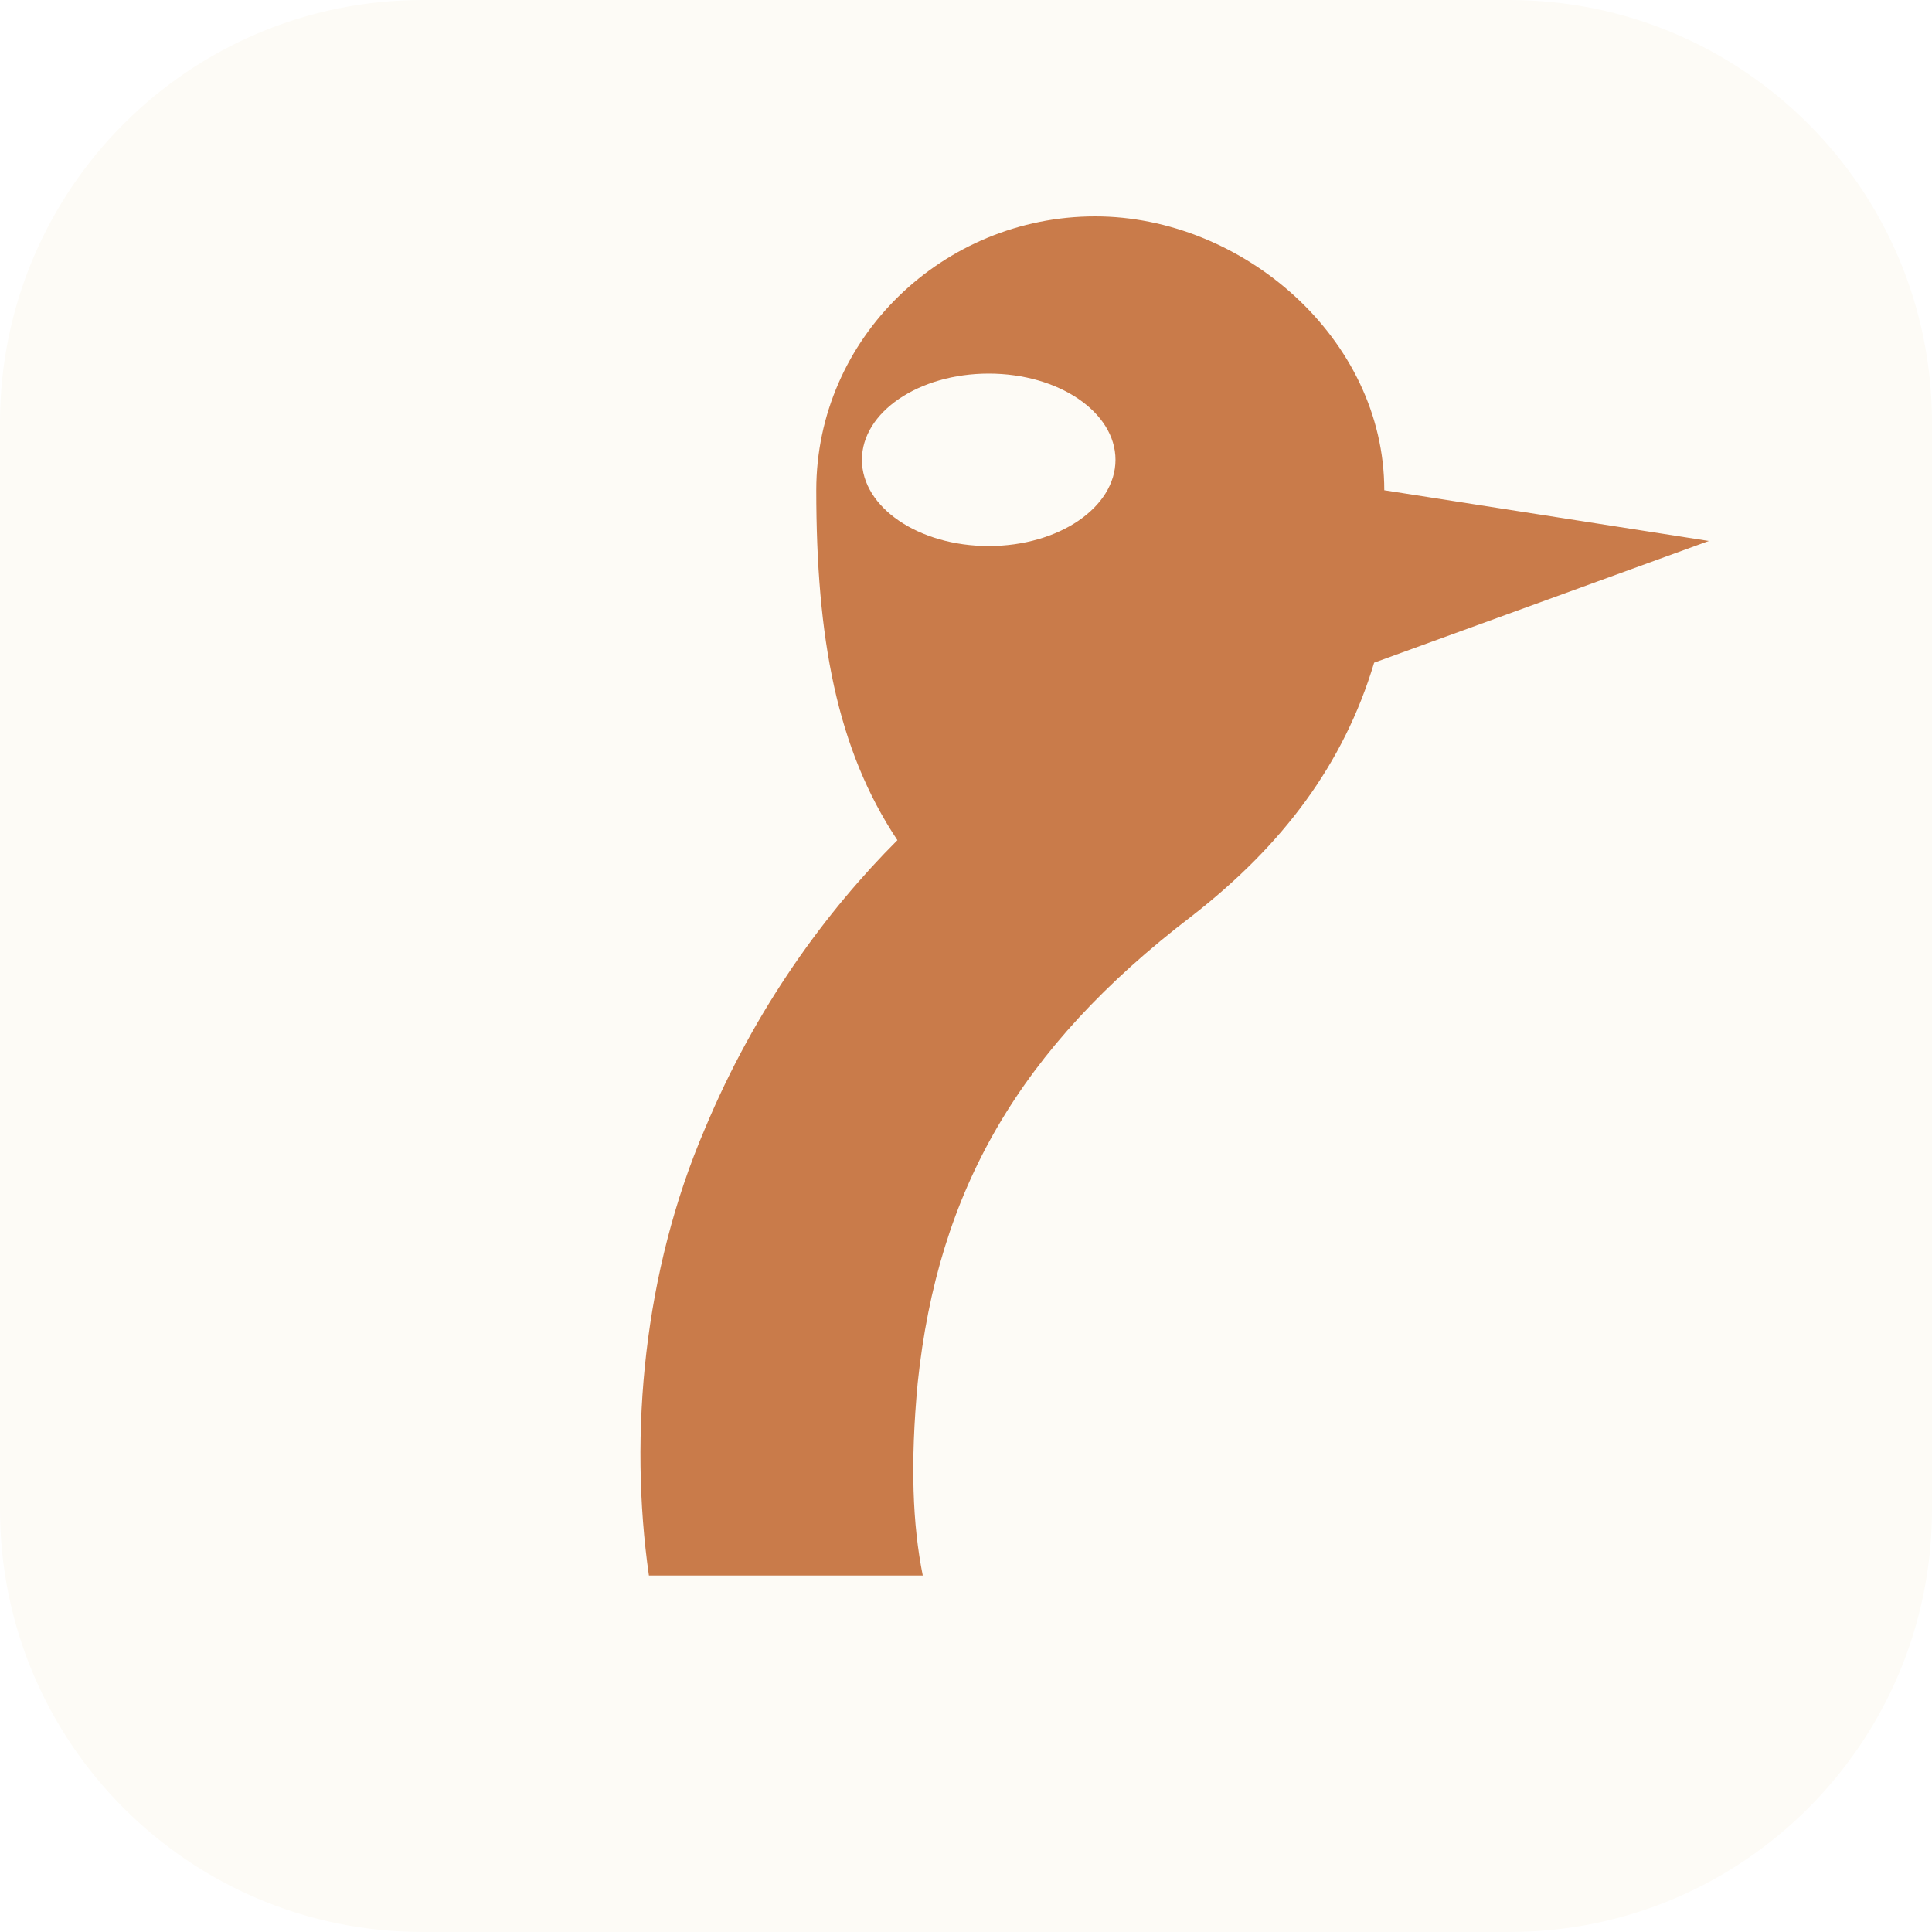
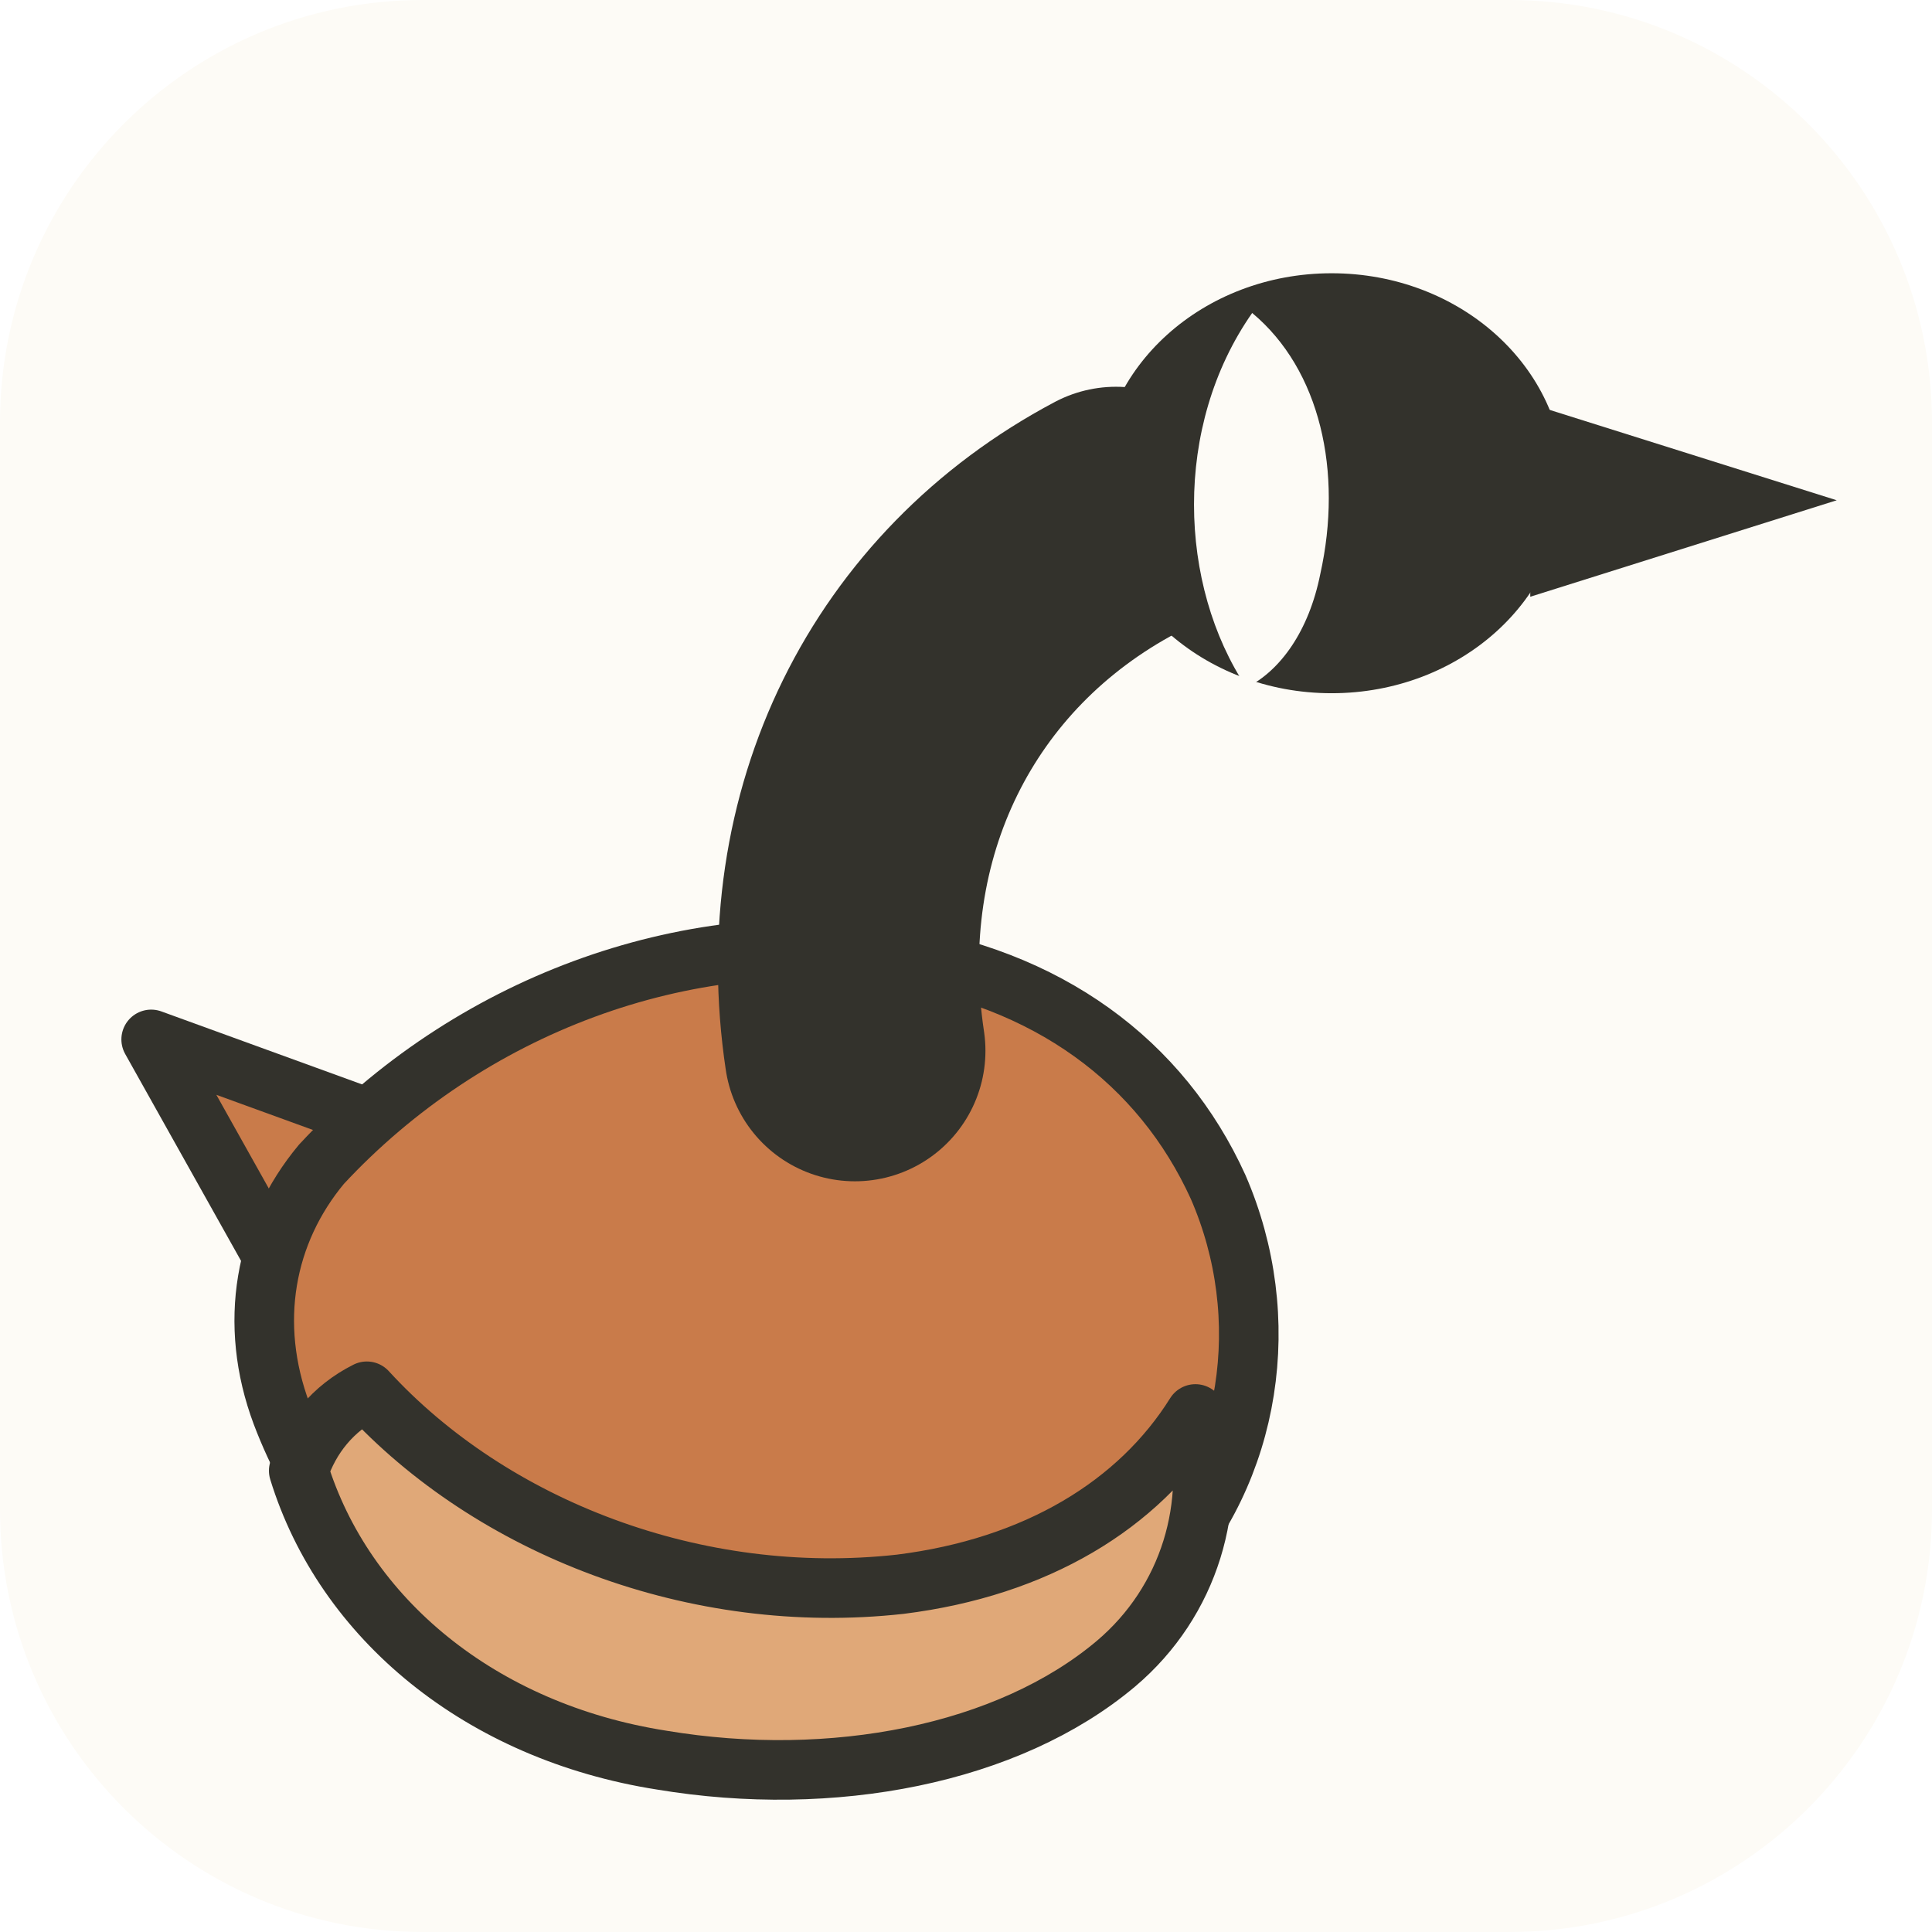
<svg xmlns="http://www.w3.org/2000/svg" viewBox="0 0 32 32" width="32" height="32">
  <rect width="32" height="32" rx="7" fill="#FDFBF6" />
-   <g transform="translate(2.6 1.4) scale(0.84)">
-     <path fill-rule="evenodd" clip-rule="evenodd" d="M18.5 2.6C21.4 2.6 24.2 5.0 24.2 8.0L30.6 9.0L24.0 11.4C23.4 13.4 22.2 15.0 20.4 16.4C17.0 19.0 15.4 21.8 15.0 25.6C14.85 27.2 14.9 28.4 15.1 29.4L9.7 29.4C9.3 26.6 9.6 23.4 10.8 20.6C11.8 18.2 13.2 16.3 14.6 14.9C13.4 13.1 13.0 10.9 13.0 8.0C13.0 5.0 15.5 2.6 18.5 2.6Z M13.9 7.4a2.5 1.7 0 1 0 5.0 0a2.5 1.7 0 1 0 -5.0 0Z" fill="#C97B4A" />
+   <g transform="translate(1.0 1.8) scale(0.94)" fill="none" stroke="#33322C" stroke-width="1.05" stroke-linejoin="round" stroke-linecap="round">
+     <path d="M1.6 16.4 6.0 18.0 4.4 21.4Z" fill="#C97B4A" />
+     <path d="M4.6 18.6C7.2 15.8 11.0 14.4 14.6 14.9C17.4 15.3 19.4 16.8 20.4 19.0C21.4 21.3 21.0 24.0 19.3 25.8C17.4 27.8 14.2 28.7 11.0 28.3C7.6 27.9 5.0 25.9 3.9 23.0C3.3 21.4 3.6 19.8 4.6 18.6Z" fill="#C97B4A" />
+     <path d="M5.4 22.6C7.6 25.0 11.2 26.4 14.8 26.0C17.2 25.7 19.0 24.6 20.0 23.0C20.4 24.6 19.9 26.3 18.6 27.4C16.7 29.0 13.6 29.6 10.6 29.1C7.4 28.6 5.0 26.6 4.2 24.0C4.4 23.4 4.8 22.9 5.4 22.6Z" fill="#E0A878" />
+     <path d="M14.0 16.6C13.4 12.6 15.2 9.0 18.6 7.2" stroke="#33322C" stroke-width="4.6" />
+     <ellipse cx="22.4" cy="6.6" rx="4.1" ry="3.7" fill="#33322C" stroke="none" />
+     <path d="M25.9 5.2 31.3 6.9 25.9 8.6Z" fill="#33322C" stroke="none" />
+     <path d="M21.0 3.6C22.2 4.6 22.6 6.4 22.2 8.2C22.0 9.2 21.5 9.9 20.9 10.2C19.7 8.4 19.6 5.6 21.0 3.6Z" fill="#FDFBF6" stroke="none" />
  </g>
</svg>
